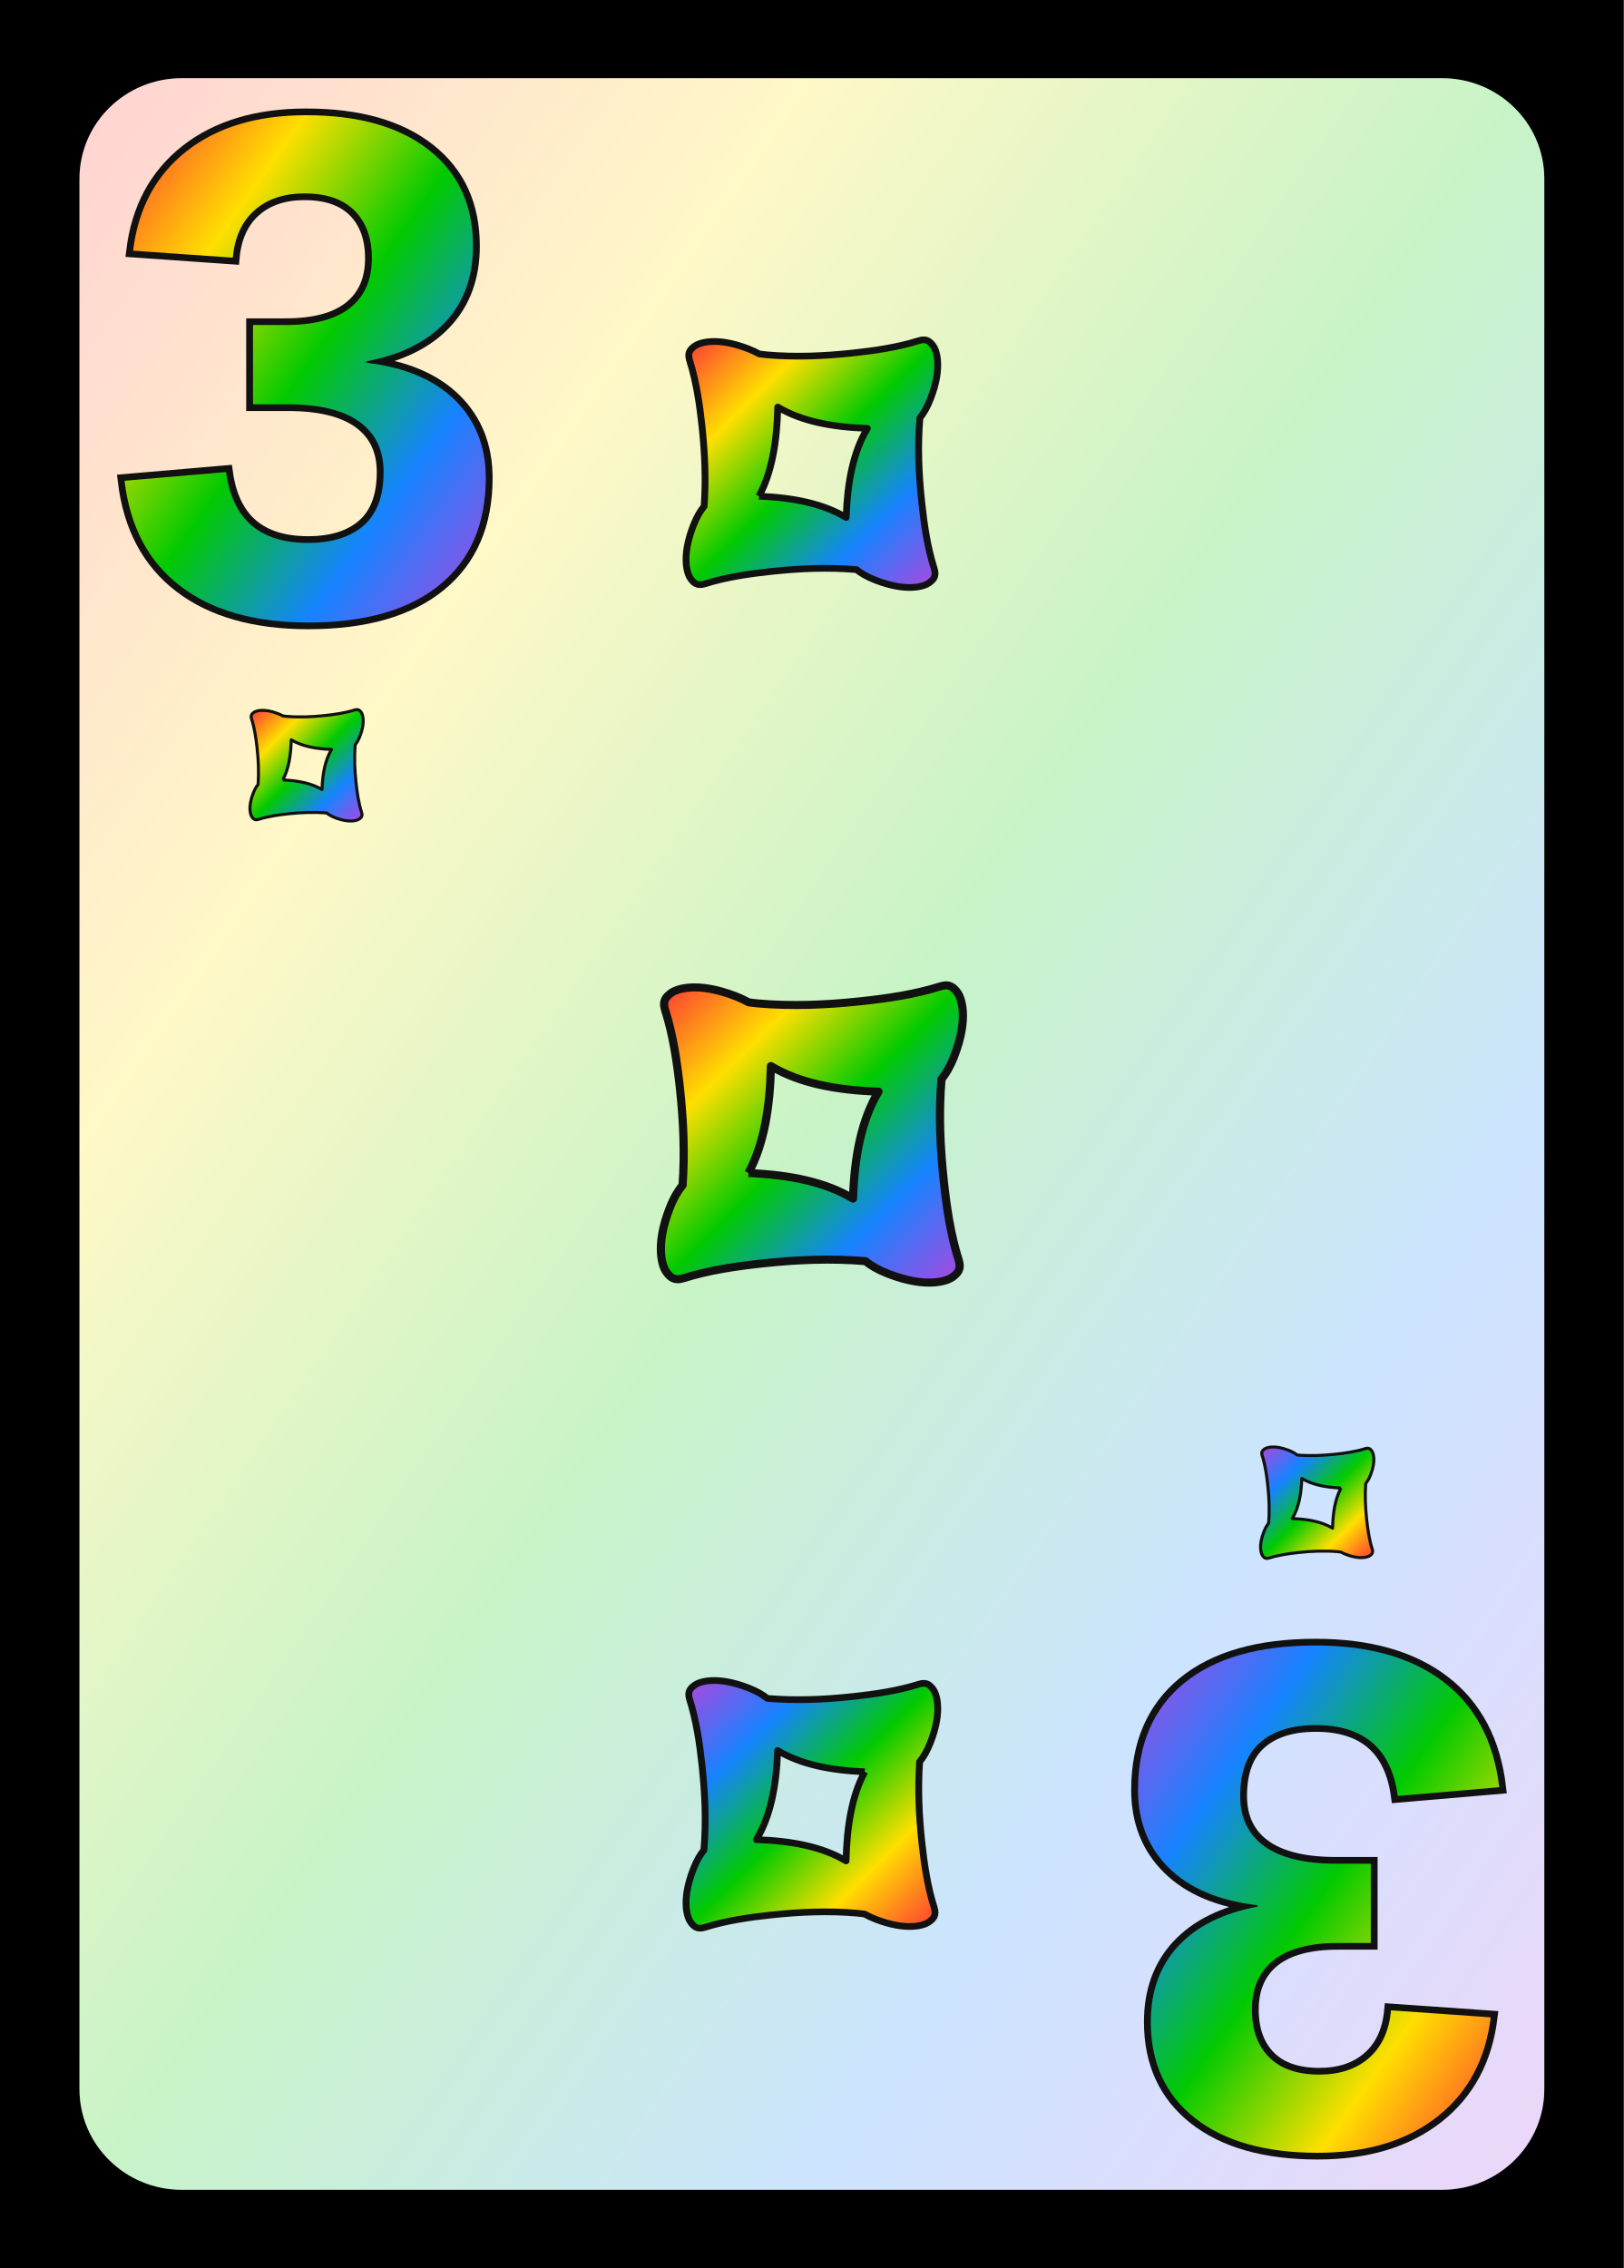
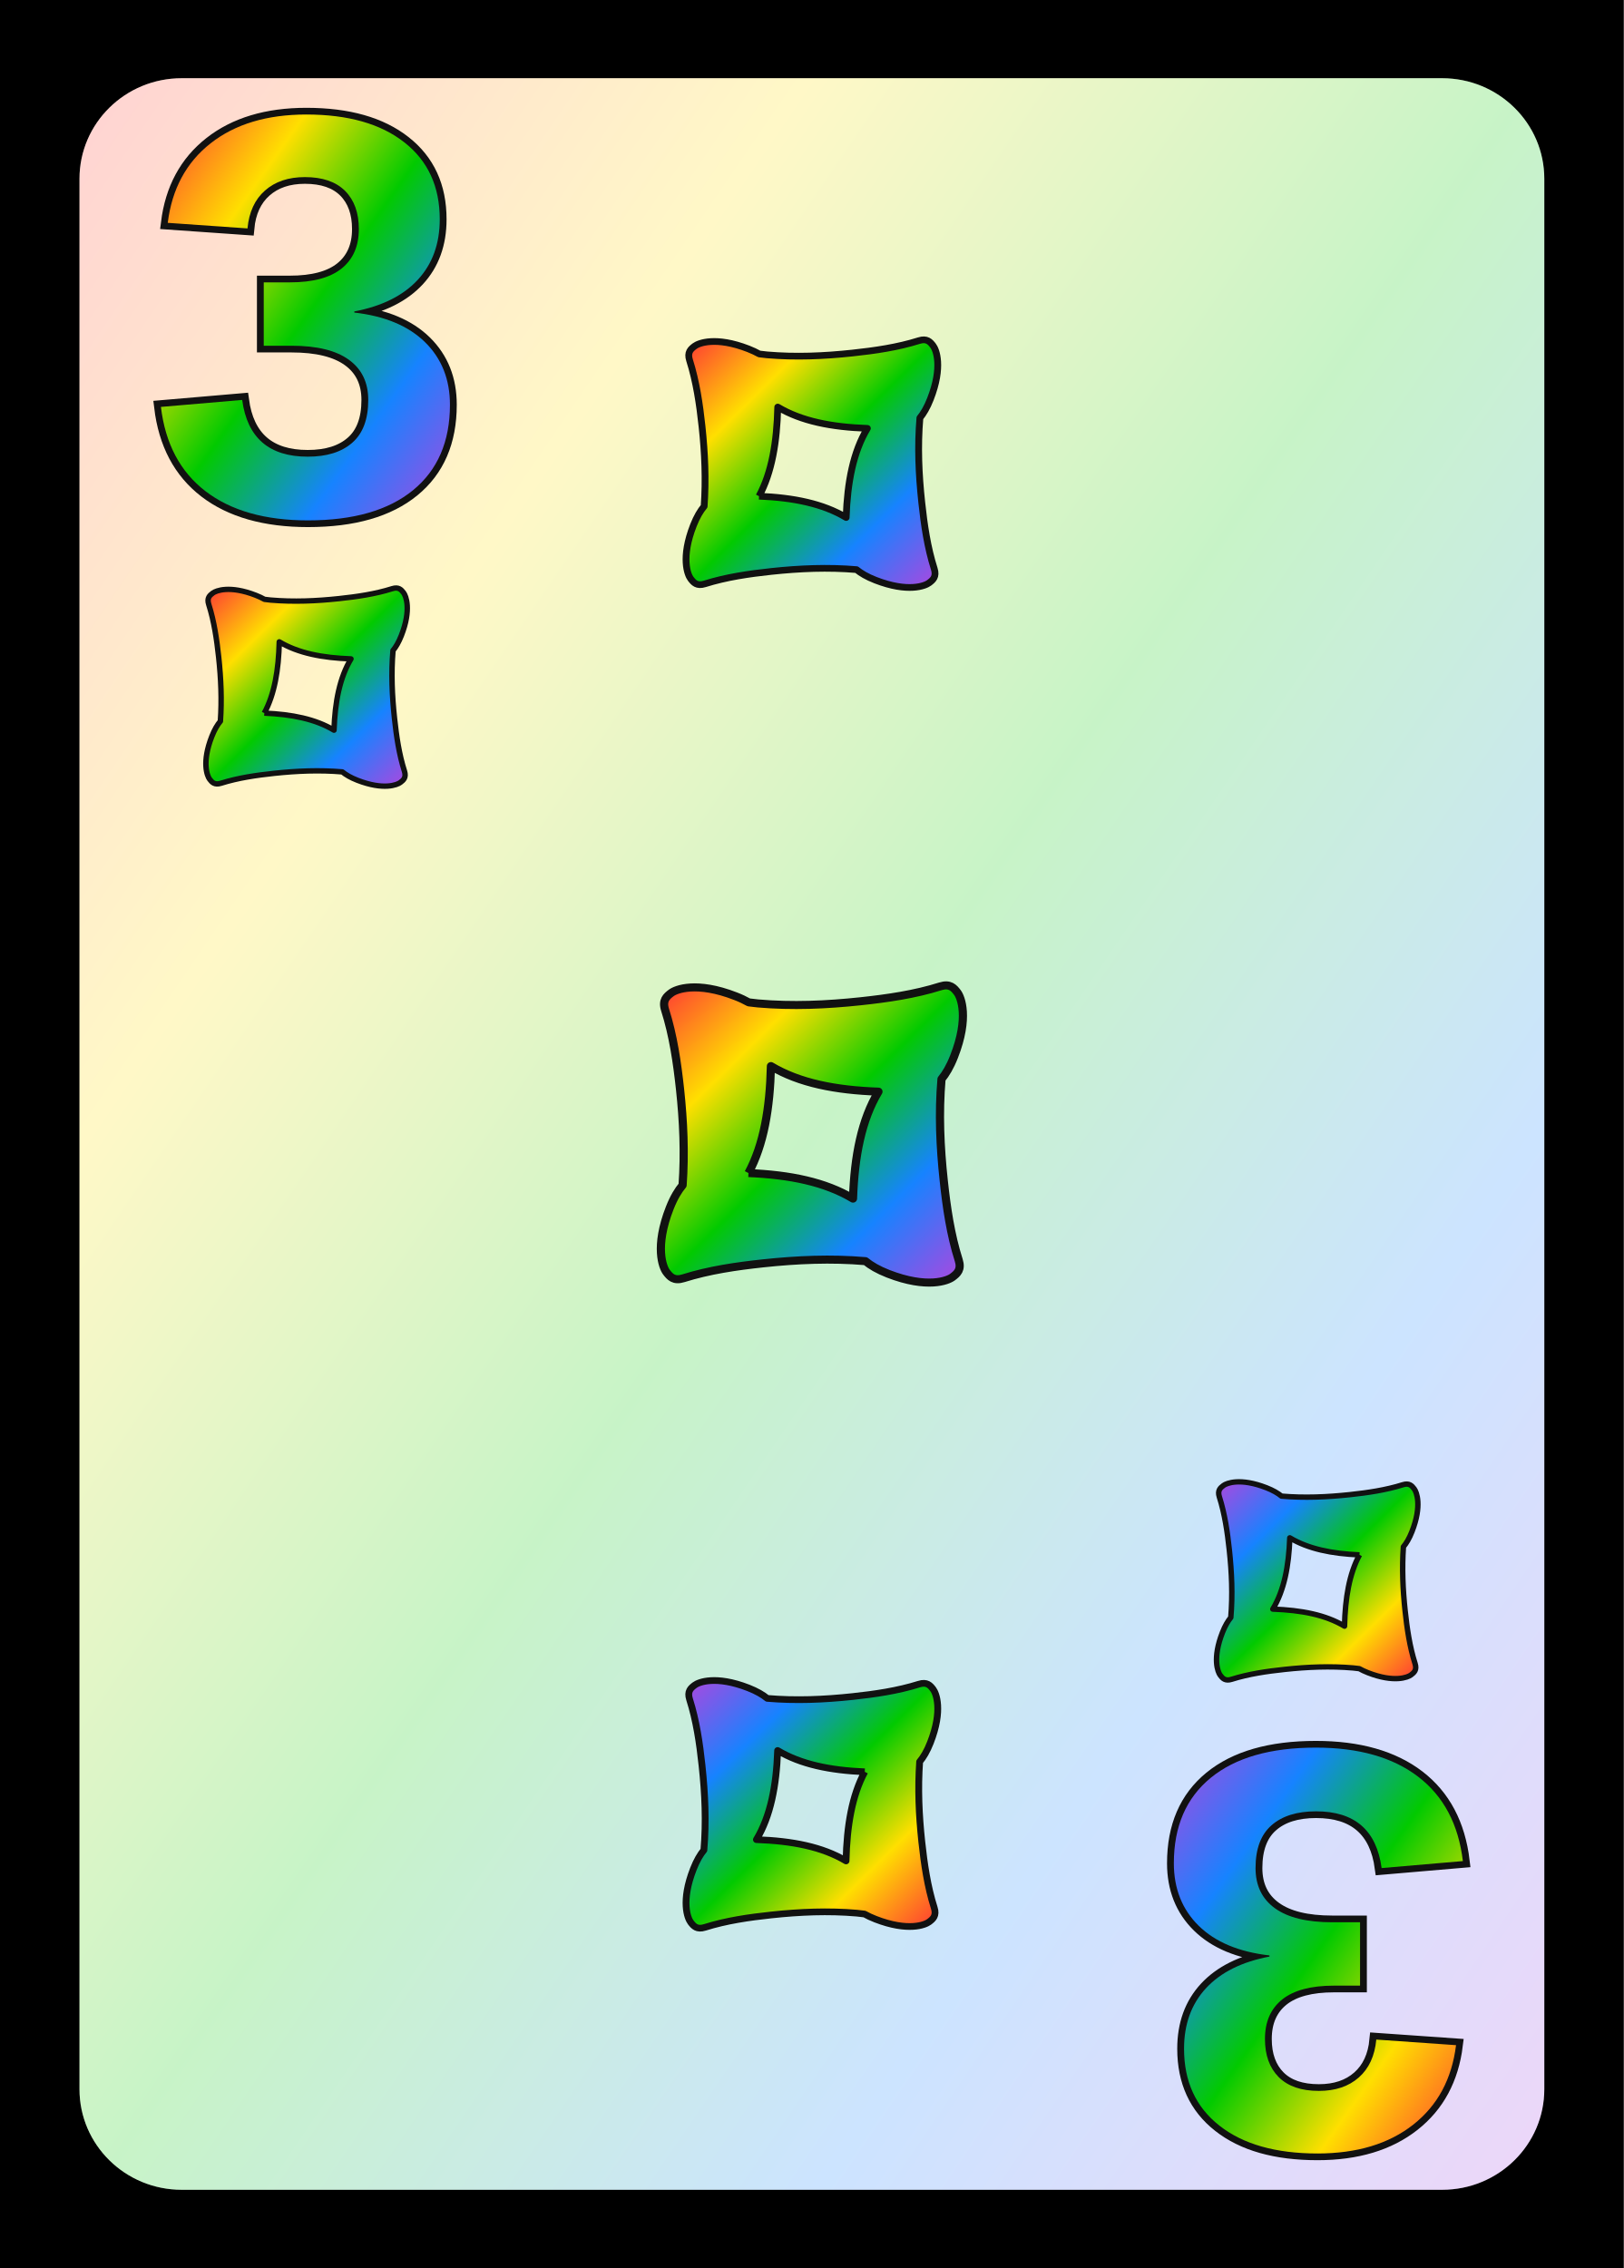
<svg xmlns="http://www.w3.org/2000/svg" width="63mm" height="88mm" viewBox="0 0 286 406" preserveAspectRatio="none" role="img" aria-labelledby="title">
  <defs>
    <linearGradient id="rainbow" x1="0" y1="0" x2="1" y2="1">
      <stop offset="0" stop-color="#ff3535" />
      <stop offset=".25" stop-color="#ffdf00" />
      <stop offset=".5" stop-color="#02ca00" />
      <stop offset=".75" stop-color="#1683ff" />
      <stop offset="1" stop-color="#ae46df" />
    </linearGradient>
  </defs>
  <rect width="286" height="406" fill="#000" />
  <rect x="14" y="14" width="258" height="378" rx="18" fill="white" />
  <rect x="14" y="14" width="258" height="378" rx="18" fill="url(#rainbow)" fill-opacity="0.22" />
-   <text x="19" y="110" font-family="Arial,Helvetica,sans-serif" font-size="128" font-weight="700" fill="url(#rainbow)" stroke="#111" stroke-width="2.4" paint-order="stroke fill">3</text>
+   <text x="26" y="92" font-family="Arial,Helvetica,sans-serif" font-size="102.4" font-weight="700" fill="url(#rainbow)" stroke="#111" stroke-width="2.4" paint-order="stroke fill">3</text>
  <g class="corner-suit-icon">
-     <g transform="translate(54 137) rotate(0) scale(0.18)">
+     <g transform="translate(54 123) rotate(0) scale(0.32)">
      <path d="M-23.281 14.563C-17.64 3.904 -15.397 -9.591 -15.033 -25.325C-4.63 -18.997 8.713 -16.345 24.43 -15.792C18.217 -5.273 15.623 8.216 15.083 24.097C4.925 17.896 -8.029 15.206 -23.281 14.563M48.383 17.425C47.039 4.788 46.493 -7.81 47.56 -20.479C49.118 -22.406 50.708 -25.083 52.159 -28.855C57.788 -43.425 54.691 -51.019 53.39 -52.761C52.09 -54.51 50.664 -56.189 47.127 -55.057C37.729 -52.042 27.659 -50.567 17.878 -49.505C5.339 -48.144 -7.174 -47.584 -19.763 -48.691C-20.856 -48.786 -22.012 -48.932 -23.168 -49.092C-24.538 -49.874 -26.121 -50.644 -27.986 -51.381C-42.378 -57.073 -49.879 -53.938 -51.6 -52.621C-53.328 -51.305 -54.986 -49.861 -53.868 -46.287C-50.891 -36.773 -49.433 -26.572 -48.384 -16.682C-47.121 -4.758 -46.612 7.141 -47.448 19.085C-49.044 21.018 -50.671 23.727 -52.16 27.588C-57.788 42.158 -54.691 49.758 -53.385 51.501C-52.084 53.249 -50.664 54.928 -47.128 53.79C-37.73 50.782 -27.66 49.3 -17.885 48.238C-5.371 46.883 7.111 46.33 19.656 47.424C21.566 49.014 24.223 50.636 27.98 52.124C42.372 57.816 49.879 54.681 51.594 53.364C53.327 52.047 54.98 50.604 53.868 47.03C50.884 37.516 49.426 27.314 48.383 17.425Z" fill="url(#rainbow)" stroke="#111" stroke-width="3" stroke-linejoin="round" />
    </g>
  </g>
  <g transform="translate(286 406) rotate(180)">
-     <text x="19" y="110" font-family="Arial,Helvetica,sans-serif" font-size="128" font-weight="700" fill="url(#rainbow)" stroke="#111" stroke-width="2.4" paint-order="stroke fill">3</text>
+     <text x="26" y="92" font-family="Arial,Helvetica,sans-serif" font-size="102.4" font-weight="700" fill="url(#rainbow)" stroke="#111" stroke-width="2.4" paint-order="stroke fill">3</text>
    <g class="corner-suit-icon">
-       <g transform="translate(54 137) rotate(0) scale(0.18)">
+       <g transform="translate(54 123) rotate(0) scale(0.32)">
        <path d="M-23.281 14.563C-17.64 3.904 -15.397 -9.591 -15.033 -25.325C-4.63 -18.997 8.713 -16.345 24.43 -15.792C18.217 -5.273 15.623 8.216 15.083 24.097C4.925 17.896 -8.029 15.206 -23.281 14.563M48.383 17.425C47.039 4.788 46.493 -7.81 47.56 -20.479C49.118 -22.406 50.708 -25.083 52.159 -28.855C57.788 -43.425 54.691 -51.019 53.39 -52.761C52.09 -54.51 50.664 -56.189 47.127 -55.057C37.729 -52.042 27.659 -50.567 17.878 -49.505C5.339 -48.144 -7.174 -47.584 -19.763 -48.691C-20.856 -48.786 -22.012 -48.932 -23.168 -49.092C-24.538 -49.874 -26.121 -50.644 -27.986 -51.381C-42.378 -57.073 -49.879 -53.938 -51.6 -52.621C-53.328 -51.305 -54.986 -49.861 -53.868 -46.287C-50.891 -36.773 -49.433 -26.572 -48.384 -16.682C-47.121 -4.758 -46.612 7.141 -47.448 19.085C-49.044 21.018 -50.671 23.727 -52.16 27.588C-57.788 42.158 -54.691 49.758 -53.385 51.501C-52.084 53.249 -50.664 54.928 -47.128 53.79C-37.73 50.782 -27.66 49.3 -17.885 48.238C-5.371 46.883 7.111 46.33 19.656 47.424C21.566 49.014 24.223 50.636 27.98 52.124C42.372 57.816 49.879 54.681 51.594 53.364C53.327 52.047 54.98 50.604 53.868 47.03C50.884 37.516 49.426 27.314 48.383 17.425Z" fill="url(#rainbow)" stroke="#111" stroke-width="3" stroke-linejoin="round" />
      </g>
    </g>
  </g>
  <g transform="translate(143 83) rotate(0) scale(0.4)">
    <path d="M-23.281 14.563C-17.64 3.904 -15.397 -9.591 -15.033 -25.325C-4.63 -18.997 8.713 -16.345 24.43 -15.792C18.217 -5.273 15.623 8.216 15.083 24.097C4.925 17.896 -8.029 15.206 -23.281 14.563M48.383 17.425C47.039 4.788 46.493 -7.81 47.56 -20.479C49.118 -22.406 50.708 -25.083 52.159 -28.855C57.788 -43.425 54.691 -51.019 53.39 -52.761C52.09 -54.51 50.664 -56.189 47.127 -55.057C37.729 -52.042 27.659 -50.567 17.878 -49.505C5.339 -48.144 -7.174 -47.584 -19.763 -48.691C-20.856 -48.786 -22.012 -48.932 -23.168 -49.092C-24.538 -49.874 -26.121 -50.644 -27.986 -51.381C-42.378 -57.073 -49.879 -53.938 -51.6 -52.621C-53.328 -51.305 -54.986 -49.861 -53.868 -46.287C-50.891 -36.773 -49.433 -26.572 -48.384 -16.682C-47.121 -4.758 -46.612 7.141 -47.448 19.085C-49.044 21.018 -50.671 23.727 -52.16 27.588C-57.788 42.158 -54.691 49.758 -53.385 51.501C-52.084 53.249 -50.664 54.928 -47.128 53.79C-37.73 50.782 -27.66 49.3 -17.885 48.238C-5.371 46.883 7.111 46.33 19.656 47.424C21.566 49.014 24.223 50.636 27.98 52.124C42.372 57.816 49.879 54.681 51.594 53.364C53.327 52.047 54.98 50.604 53.868 47.03C50.884 37.516 49.426 27.314 48.383 17.425Z" fill="url(#rainbow)" stroke="#111" stroke-width="3" stroke-linejoin="round" />
  </g>
  <g transform="translate(143 323) rotate(180) scale(0.4)">
    <path d="M-23.281 14.563C-17.64 3.904 -15.397 -9.591 -15.033 -25.325C-4.63 -18.997 8.713 -16.345 24.43 -15.792C18.217 -5.273 15.623 8.216 15.083 24.097C4.925 17.896 -8.029 15.206 -23.281 14.563M48.383 17.425C47.039 4.788 46.493 -7.81 47.56 -20.479C49.118 -22.406 50.708 -25.083 52.159 -28.855C57.788 -43.425 54.691 -51.019 53.39 -52.761C52.09 -54.51 50.664 -56.189 47.127 -55.057C37.729 -52.042 27.659 -50.567 17.878 -49.505C5.339 -48.144 -7.174 -47.584 -19.763 -48.691C-20.856 -48.786 -22.012 -48.932 -23.168 -49.092C-24.538 -49.874 -26.121 -50.644 -27.986 -51.381C-42.378 -57.073 -49.879 -53.938 -51.6 -52.621C-53.328 -51.305 -54.986 -49.861 -53.868 -46.287C-50.891 -36.773 -49.433 -26.572 -48.384 -16.682C-47.121 -4.758 -46.612 7.141 -47.448 19.085C-49.044 21.018 -50.671 23.727 -52.16 27.588C-57.788 42.158 -54.691 49.758 -53.385 51.501C-52.084 53.249 -50.664 54.928 -47.128 53.79C-37.73 50.782 -27.66 49.3 -17.885 48.238C-5.371 46.883 7.111 46.33 19.656 47.424C21.566 49.014 24.223 50.636 27.98 52.124C42.372 57.816 49.879 54.681 51.594 53.364C53.327 52.047 54.98 50.604 53.868 47.03C50.884 37.516 49.426 27.314 48.383 17.425Z" fill="url(#rainbow)" stroke="#111" stroke-width="3" stroke-linejoin="round" />
  </g>
  <g transform="translate(143 203) rotate(0) scale(0.48)">
    <path d="M-23.281 14.563C-17.64 3.904 -15.397 -9.591 -15.033 -25.325C-4.63 -18.997 8.713 -16.345 24.43 -15.792C18.217 -5.273 15.623 8.216 15.083 24.097C4.925 17.896 -8.029 15.206 -23.281 14.563M48.383 17.425C47.039 4.788 46.493 -7.81 47.56 -20.479C49.118 -22.406 50.708 -25.083 52.159 -28.855C57.788 -43.425 54.691 -51.019 53.39 -52.761C52.09 -54.51 50.664 -56.189 47.127 -55.057C37.729 -52.042 27.659 -50.567 17.878 -49.505C5.339 -48.144 -7.174 -47.584 -19.763 -48.691C-20.856 -48.786 -22.012 -48.932 -23.168 -49.092C-24.538 -49.874 -26.121 -50.644 -27.986 -51.381C-42.378 -57.073 -49.879 -53.938 -51.6 -52.621C-53.328 -51.305 -54.986 -49.861 -53.868 -46.287C-50.891 -36.773 -49.433 -26.572 -48.384 -16.682C-47.121 -4.758 -46.612 7.141 -47.448 19.085C-49.044 21.018 -50.671 23.727 -52.16 27.588C-57.788 42.158 -54.691 49.758 -53.385 51.501C-52.084 53.249 -50.664 54.928 -47.128 53.79C-37.73 50.782 -27.66 49.3 -17.885 48.238C-5.371 46.883 7.111 46.33 19.656 47.424C21.566 49.014 24.223 50.636 27.98 52.124C42.372 57.816 49.879 54.681 51.594 53.364C53.327 52.047 54.98 50.604 53.868 47.03C50.884 37.516 49.426 27.314 48.383 17.425Z" fill="url(#rainbow)" stroke="#111" stroke-width="3" stroke-linejoin="round" />
  </g>
</svg>
